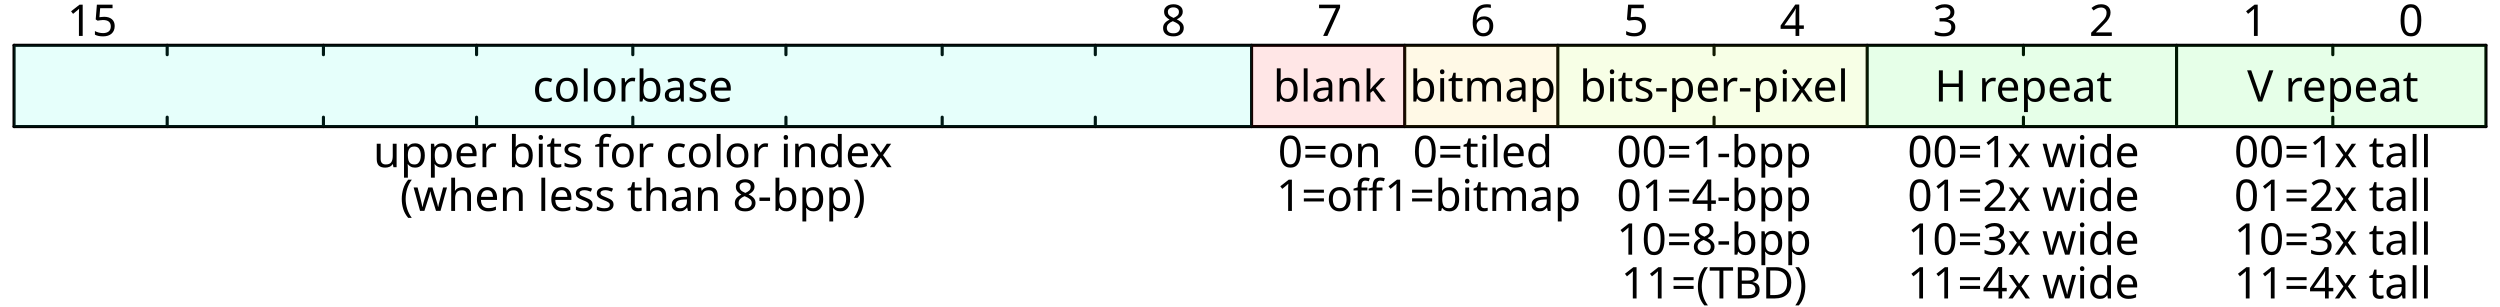
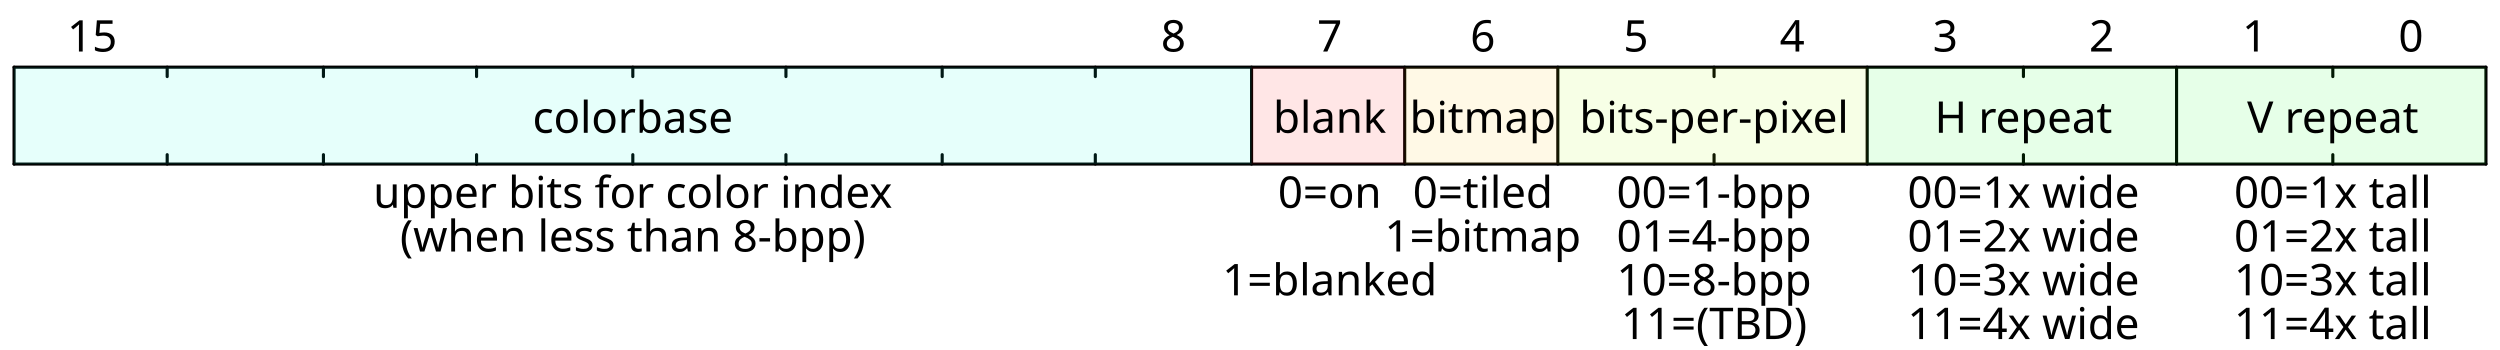
- <svg xmlns="http://www.w3.org/2000/svg" width="800" height="98" style="background-color:white" viewBox="0 0 800 98" class="WaveDrom">
+ <svg xmlns="http://www.w3.org/2000/svg" width="800" height="112" viewBox="0 0 800 112" class="WaveDrom">
  <g transform="translate(0.5,0.5)" text-anchor="middle" font-size="14" font-family="sans-serif" font-weight="normal">
-     <g transform="translate(4,14)">
+     <g transform="translate(4,21)">
      <g stroke="black" stroke-width="1" stroke-linecap="round">
        <line x2="791" />
-         <line y2="26" />
-         <line x2="791" y1="26" y2="26" />
-         <line x1="791" x2="791" y2="26" />
+         <line x2="791" y1="31" y2="31" />
+         <line y2="31" />
+         <line x1="791" x2="791" y2="31" />
        <line x1="742" x2="742" y2="3" />
-         <line x1="742" x2="742" y1="26" y2="23" />
-         <line x1="692" x2="692" y2="26" />
+         <line x1="742" x2="742" y1="31" y2="28" />
+         <line x1="692" x2="692" y2="31" />
        <line x1="643" x2="643" y2="3" />
-         <line x1="643" x2="643" y1="26" y2="23" />
-         <line x1="593" x2="593" y2="26" />
+         <line x1="643" x2="643" y1="31" y2="28" />
+         <line x1="593" x2="593" y2="31" />
        <line x1="544" x2="544" y2="3" />
-         <line x1="544" x2="544" y1="26" y2="23" />
-         <line x1="494" x2="494" y2="26" />
-         <line x1="445" x2="445" y2="26" />
-         <line x1="396" x2="396" y2="26" />
+         <line x1="544" x2="544" y1="31" y2="28" />
+         <line x1="494" x2="494" y2="31" />
+         <line x1="445" x2="445" y2="31" />
+         <line x1="396" x2="396" y2="31" />
        <line x1="346" x2="346" y2="3" />
-         <line x1="346" x2="346" y1="26" y2="23" />
+         <line x1="346" x2="346" y1="31" y2="28" />
        <line x1="297" x2="297" y2="3" />
-         <line x1="297" x2="297" y1="26" y2="23" />
+         <line x1="297" x2="297" y1="31" y2="28" />
        <line x1="247" x2="247" y2="3" />
-         <line x1="247" x2="247" y1="26" y2="23" />
+         <line x1="247" x2="247" y1="31" y2="28" />
        <line x1="198" x2="198" y2="3" />
-         <line x1="198" x2="198" y1="26" y2="23" />
+         <line x1="198" x2="198" y1="31" y2="28" />
        <line x1="148" x2="148" y2="3" />
-         <line x1="148" x2="148" y1="26" y2="23" />
+         <line x1="148" x2="148" y1="31" y2="28" />
        <line x1="99" x2="99" y2="3" />
-         <line x1="99" x2="99" y1="26" y2="23" />
+         <line x1="99" x2="99" y1="31" y2="28" />
        <line x1="49" x2="49" y2="3" />
-         <line x1="49" x2="49" y1="26" y2="23" />
+         <line x1="49" x2="49" y1="31" y2="28" />
      </g>
      <g>
        <g>
-           <rect x="692" width="99" height="26" style="fill-opacity:0.1;fill:hsl(126,100%,50%)" />
-           <rect x="593" width="99" height="26" style="fill-opacity:0.1;fill:hsl(126,100%,50%)" />
-           <rect x="494" width="99" height="26" style="fill-opacity:0.1;fill:hsl(80,100%,50%)" />
-           <rect x="445" width="49" height="26" style="fill-opacity:0.1;fill:hsl(45,100%,50%)" />
-           <rect x="396" width="49" height="26" style="fill-opacity:0.1;fill:hsl(0,100%,50%)" />
-           <rect width="396" height="26" style="fill-opacity:0.1;fill:hsl(170,100%,50%)" />
-         </g>
-         <g transform="translate(25,-3)">
-           <text x="742">0</text>
-           <text x="692">1</text>
-           <text x="643">2</text>
-           <text x="593">3</text>
-           <text x="544">4</text>
-           <text x="494">5</text>
-           <text x="445">6</text>
-           <text x="396">7</text>
-           <text x="346">8</text>
-           <text>15</text>
-         </g>
-         <g transform="translate(25,18)">
-           <text x="717">
-             <tspan>V repeat</tspan>
-           </text>
-           <text x="618">
-             <tspan>H repeat</tspan>
-           </text>
-           <text x="519">
-             <tspan>bits-per-pixel</tspan>
-           </text>
-           <text x="445">
-             <tspan>bitmap</tspan>
-           </text>
-           <text x="396">
-             <tspan>blank</tspan>
-           </text>
-           <text x="173">
-             <tspan>colorbase</tspan>
-           </text>
+           <rect x="692" width="99" height="31" style="fill-opacity:0.1;fill:hsl(126,100%,50%)" />
+           <rect x="593" width="99" height="31" style="fill-opacity:0.1;fill:hsl(126,100%,50%)" />
+           <rect x="494" width="99" height="31" style="fill-opacity:0.1;fill:hsl(80,100%,50%)" />
+           <rect x="445" width="49" height="31" style="fill-opacity:0.1;fill:hsl(45,100%,50%)" />
+           <rect x="396" width="49" height="31" style="fill-opacity:0.1;fill:hsl(0,100%,50%)" />
+           <rect width="396" height="31" style="fill-opacity:0.1;fill:hsl(170,100%,50%)" />
+         </g>
+         <g transform="translate(25,-11)">
+           <g transform="translate(742)">
+             <text y="6">0</text>
+           </g>
+           <g transform="translate(692)">
+             <text y="6">1</text>
+           </g>
+           <g transform="translate(643)">
+             <text y="6">2</text>
+           </g>
+           <g transform="translate(593)">
+             <text y="6">3</text>
+           </g>
+           <g transform="translate(544)">
+             <text y="6">4</text>
+           </g>
+           <g transform="translate(494)">
+             <text y="6">5</text>
+           </g>
+           <g transform="translate(445)">
+             <text y="6">6</text>
+           </g>
+           <g transform="translate(396)">
+             <text y="6">7</text>
+           </g>
+           <g transform="translate(346)">
+             <text y="6">8</text>
+           </g>
+           <g transform="translate(0)">
+             <text y="6">15</text>
+           </g>
+         </g>
+         <g transform="translate(25,15)">
+           <g transform="translate(717)">
+             <text y="6">
+               <tspan>V repeat</tspan>
+             </text>
+           </g>
+           <g transform="translate(618)">
+             <text y="6">
+               <tspan>H repeat</tspan>
+             </text>
+           </g>
+           <g transform="translate(519)">
+             <text y="6">
+               <tspan>bits-per-pixel</tspan>
+             </text>
+           </g>
+           <g transform="translate(445)">
+             <text y="6">
+               <tspan>bitmap</tspan>
+             </text>
+           </g>
+           <g transform="translate(396)">
+             <text y="6">
+               <tspan>blank</tspan>
+             </text>
+           </g>
+           <g transform="translate(173)">
+             <text y="6">
+               <tspan>colorbase</tspan>
+             </text>
+           </g>
        </g>
        <g transform="translate(25,39)">
          <g>
-             <text x="717">
-               <tspan>00=1x tall</tspan>
-             </text>
-             <text x="717" y="14">
-               <tspan>01=2x tall</tspan>
-             </text>
-             <text x="717" y="28">
-               <tspan>10=3x tall</tspan>
-             </text>
-             <text x="717" y="42">
-               <tspan>11=4x tall</tspan>
-             </text>
-           </g>
-           <g>
-             <text x="618">
-               <tspan>00=1x wide</tspan>
-             </text>
-             <text x="618" y="14">
-               <tspan>01=2x wide</tspan>
-             </text>
-             <text x="618" y="28">
-               <tspan>10=3x wide</tspan>
-             </text>
-             <text x="618" y="42">
-               <tspan>11=4x wide</tspan>
-             </text>
-           </g>
-           <g>
-             <text x="519">
-               <tspan>00=1-bpp</tspan>
-             </text>
-             <text x="519" y="14">
-               <tspan>01=4-bpp</tspan>
-             </text>
-             <text x="519" y="28">
-               <tspan>10=8-bpp</tspan>
-             </text>
-             <text x="519" y="42">
-               <tspan>11=(TBD)</tspan>
-             </text>
-           </g>
-           <g>
-             <text x="445">
-               <tspan>0=tiled</tspan>
-             </text>
-             <text x="445" y="14">
-               <tspan>1=bitmap</tspan>
-             </text>
-           </g>
-           <g>
-             <text x="396">
-               <tspan>0=on</tspan>
-             </text>
-             <text x="396" y="14">
-               <tspan>1=off</tspan>
-             </text>
-           </g>
-           <g>
-             <text x="173">
-               <tspan>upper bits for color index</tspan>
-             </text>
-             <text x="173" y="14">
-               <tspan>(when less than 8-bpp)</tspan>
-             </text>
+             <g transform="translate(717)">
+               <text y="6">
+                 <tspan>00=1x tall</tspan>
+               </text>
+             </g>
+             <g transform="translate(717,14)">
+               <text y="6">
+                 <tspan>01=2x tall</tspan>
+               </text>
+             </g>
+             <g transform="translate(717,28)">
+               <text y="6">
+                 <tspan>10=3x tall</tspan>
+               </text>
+             </g>
+             <g transform="translate(717,42)">
+               <text y="6">
+                 <tspan>11=4x tall</tspan>
+               </text>
+             </g>
+           </g>
+           <g>
+             <g transform="translate(618)">
+               <text y="6">
+                 <tspan>00=1x wide</tspan>
+               </text>
+             </g>
+             <g transform="translate(618,14)">
+               <text y="6">
+                 <tspan>01=2x wide</tspan>
+               </text>
+             </g>
+             <g transform="translate(618,28)">
+               <text y="6">
+                 <tspan>10=3x wide</tspan>
+               </text>
+             </g>
+             <g transform="translate(618,42)">
+               <text y="6">
+                 <tspan>11=4x wide</tspan>
+               </text>
+             </g>
+           </g>
+           <g>
+             <g transform="translate(519)">
+               <text y="6">
+                 <tspan>00=1-bpp</tspan>
+               </text>
+             </g>
+             <g transform="translate(519,14)">
+               <text y="6">
+                 <tspan>01=4-bpp</tspan>
+               </text>
+             </g>
+             <g transform="translate(519,28)">
+               <text y="6">
+                 <tspan>10=8-bpp</tspan>
+               </text>
+             </g>
+             <g transform="translate(519,42)">
+               <text y="6">
+                 <tspan>11=(TBD)</tspan>
+               </text>
+             </g>
+           </g>
+           <g>
+             <g transform="translate(445)">
+               <text y="6">
+                 <tspan>0=tiled</tspan>
+               </text>
+             </g>
+             <g transform="translate(445,14)">
+               <text y="6">
+                 <tspan>1=bitmap</tspan>
+               </text>
+             </g>
+           </g>
+           <g>
+             <g transform="translate(396)">
+               <text y="6">
+                 <tspan>0=on</tspan>
+               </text>
+             </g>
+             <g transform="translate(396,14)">
+               <text y="6">
+                 <tspan />
+               </text>
+             </g>
+             <g transform="translate(396,28)">
+               <text y="6">
+                 <tspan>1=blanked</tspan>
+               </text>
+             </g>
+           </g>
+           <g>
+             <g transform="translate(173)">
+               <text y="6">
+                 <tspan>upper bits for color index</tspan>
+               </text>
+             </g>
+             <g transform="translate(173,14)">
+               <text y="6">
+                 <tspan>(when less than 8-bpp)</tspan>
+               </text>
+             </g>
          </g>
        </g>
      </g>
    </g>
  </g>
</svg>
